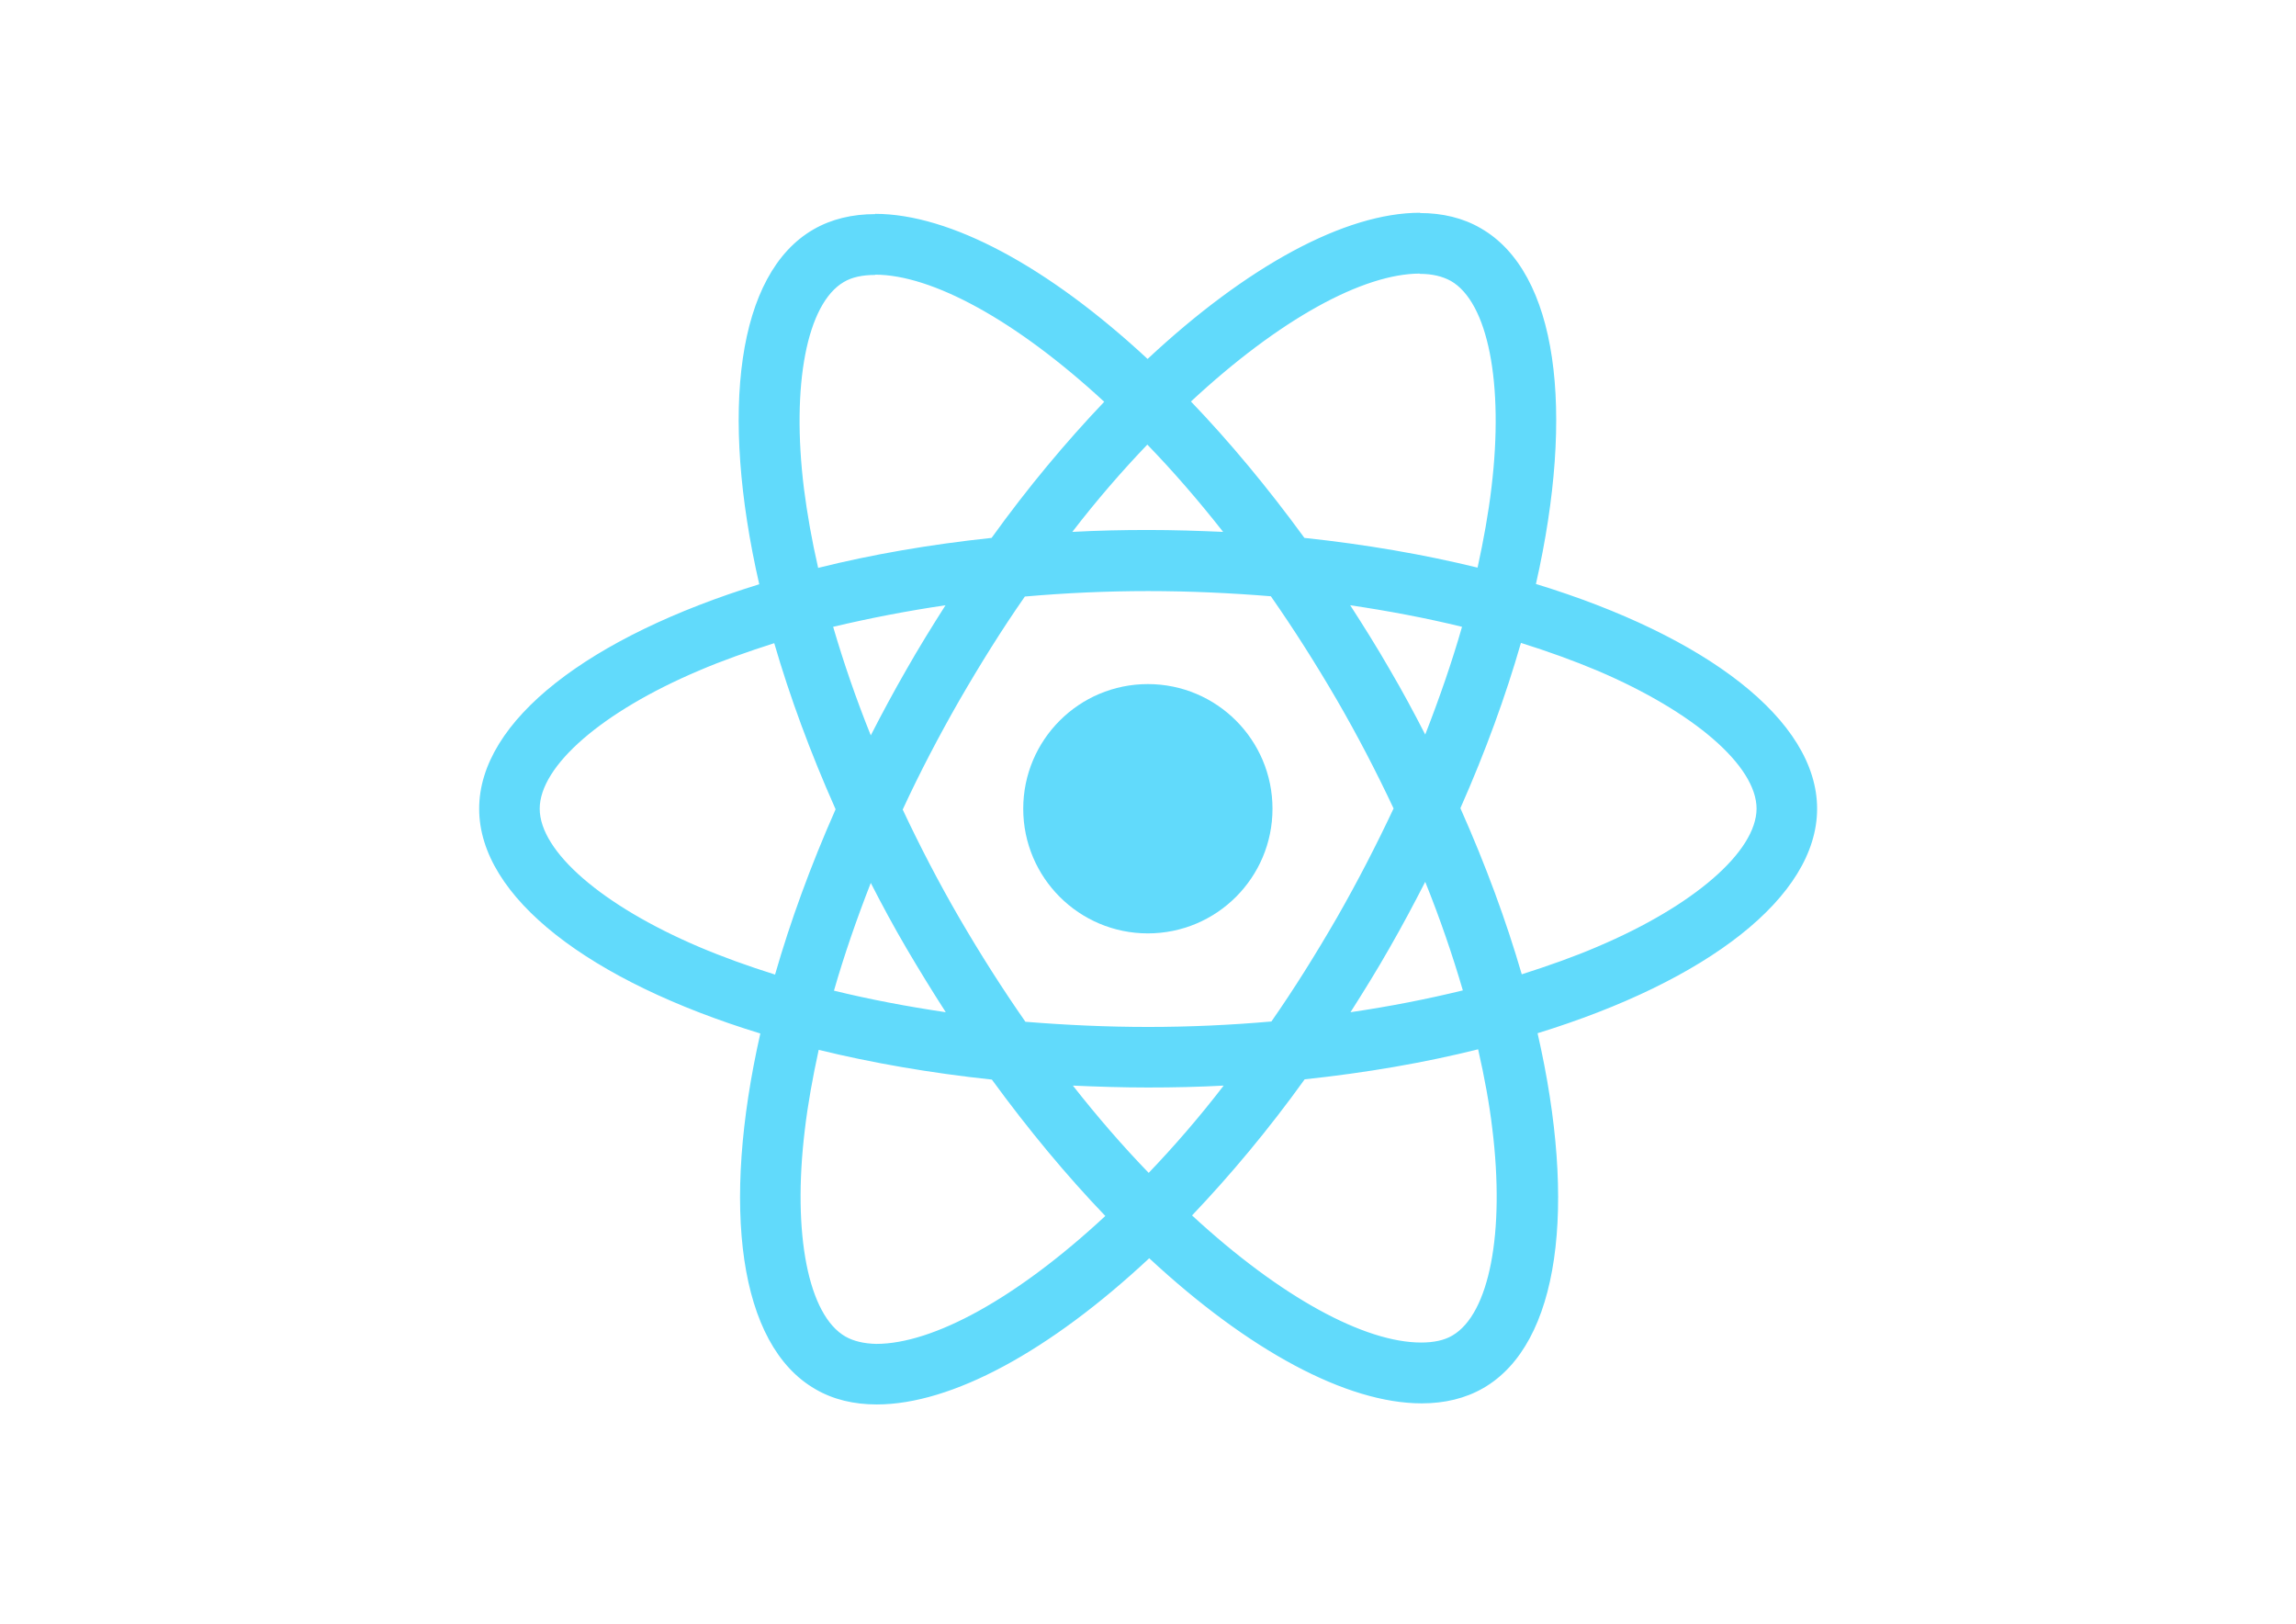
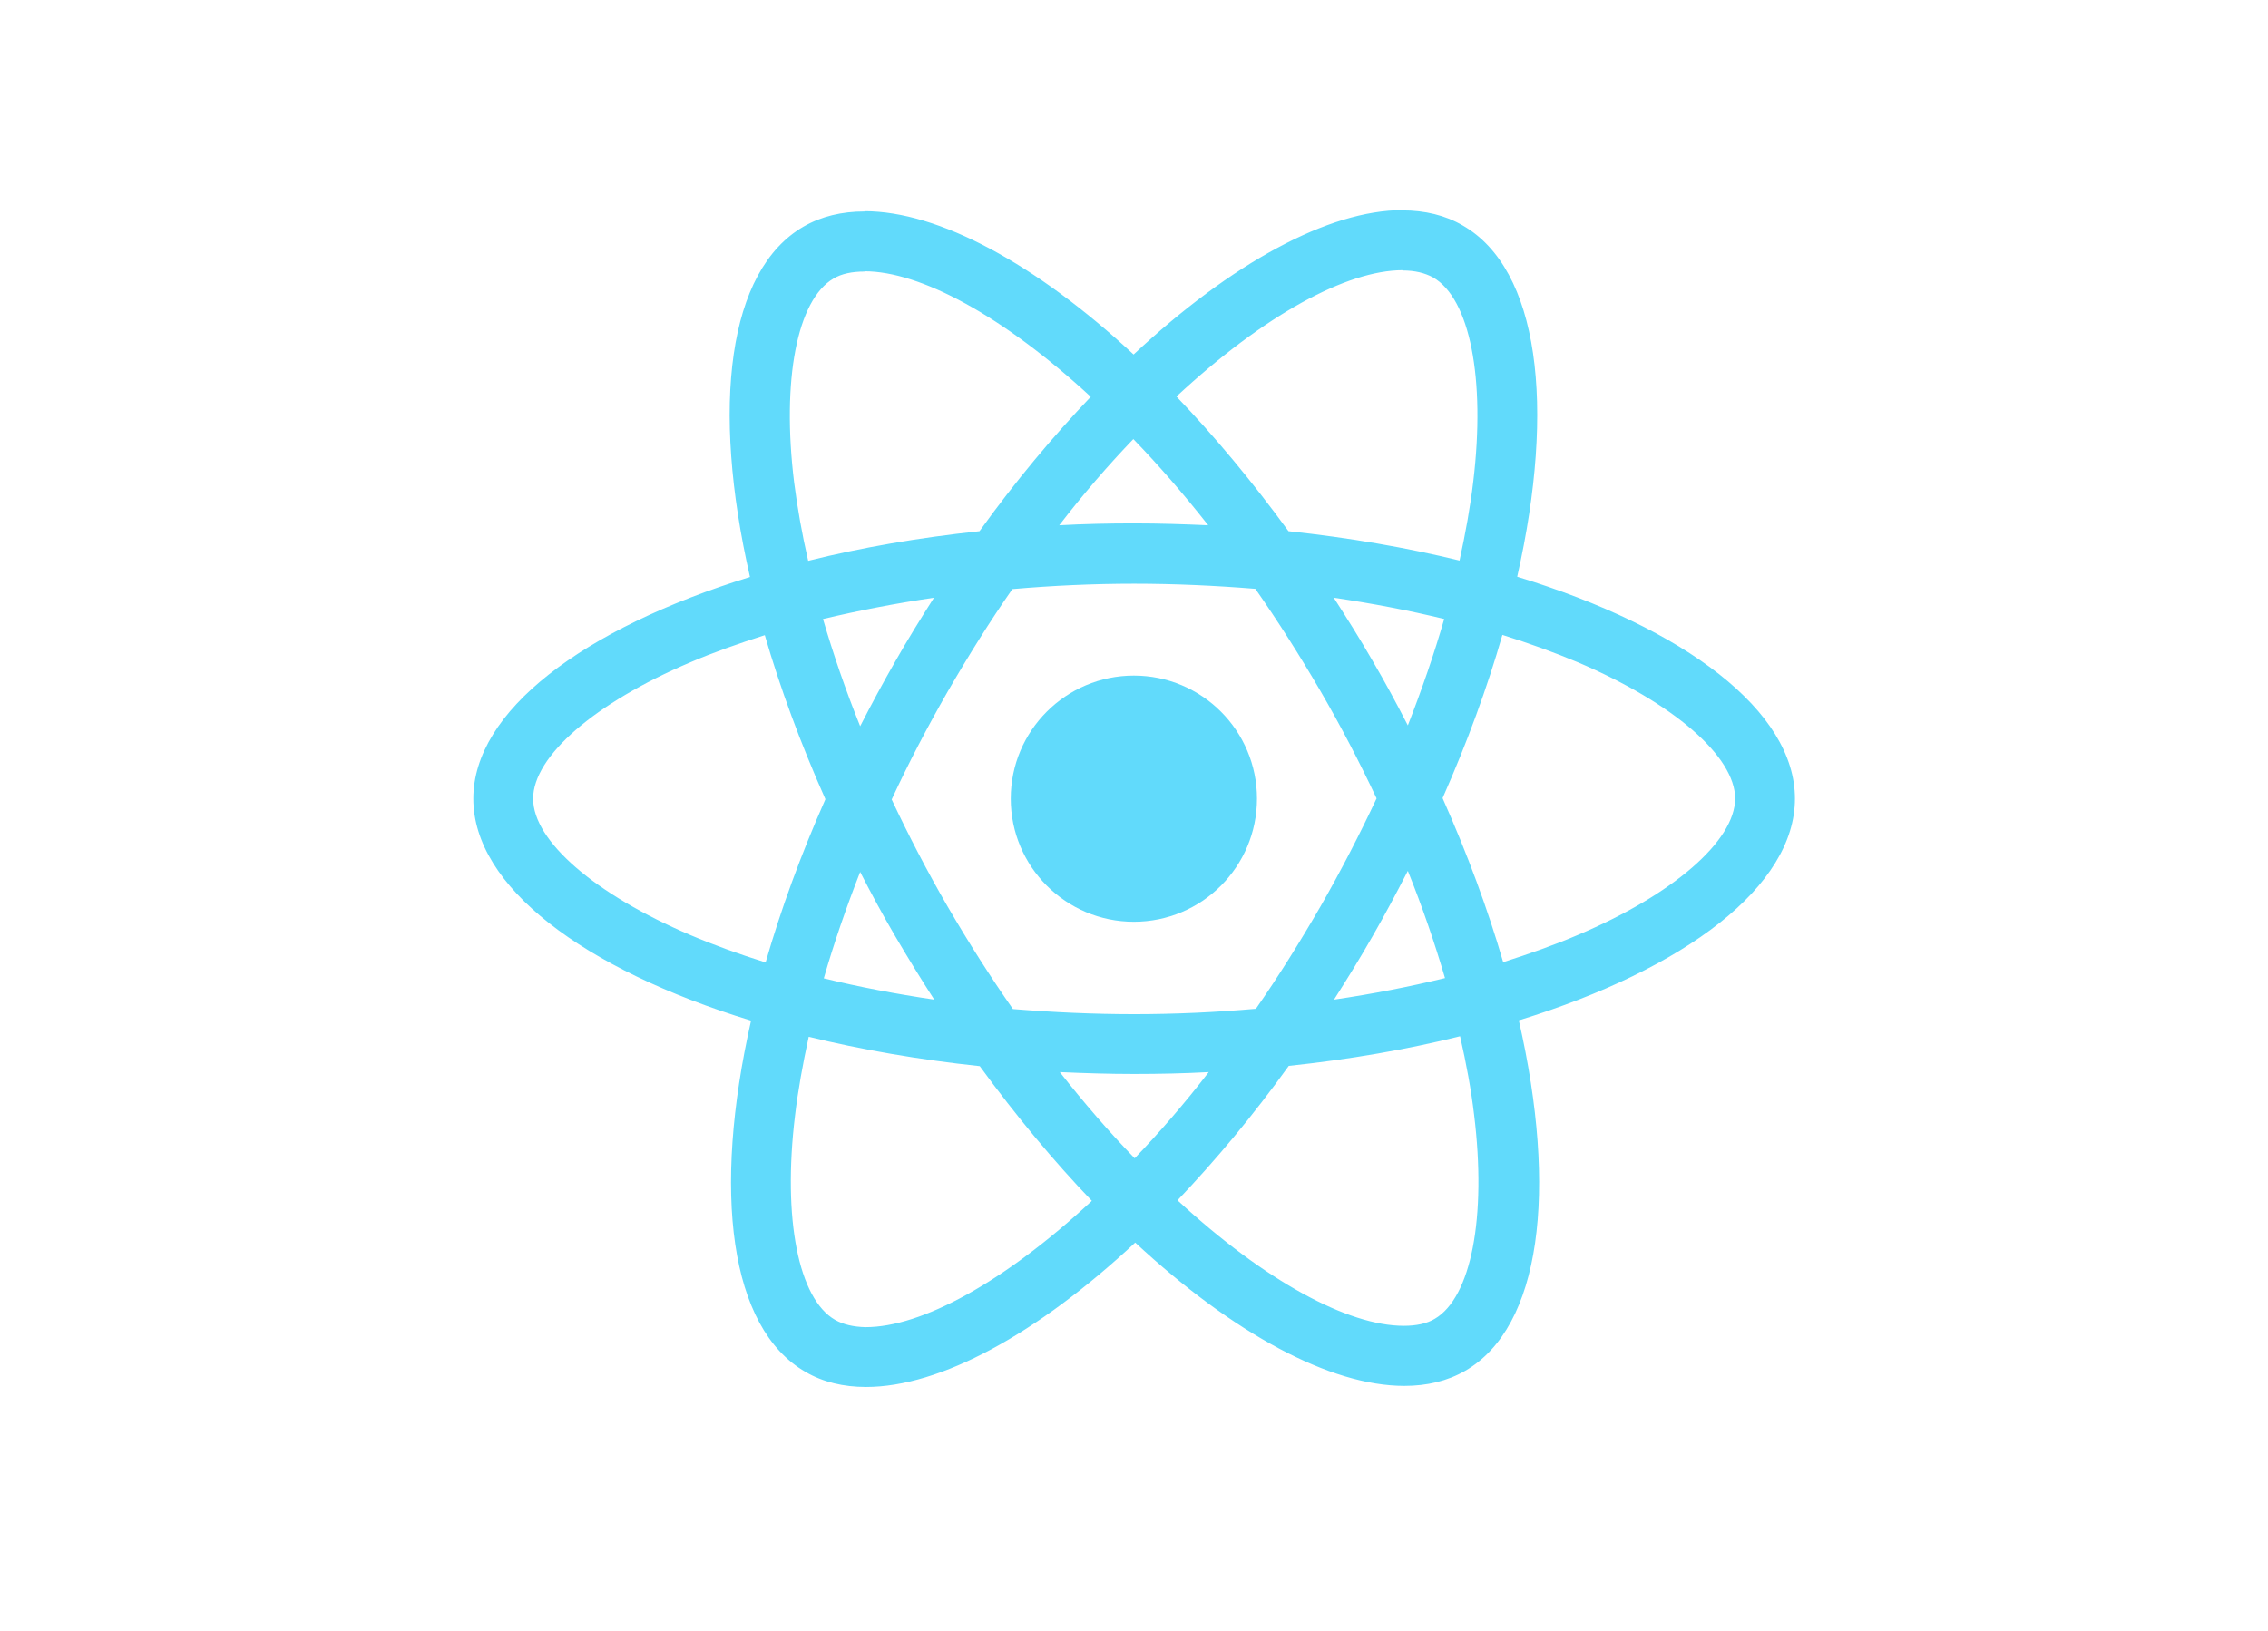
- <svg xmlns="http://www.w3.org/2000/svg" viewBox="0 0 841.9 595.3">
+ <svg xmlns="http://www.w3.org/2000/svg" viewBox="0 0 841.9 605.3">
  <g fill="#61DAFB">
    <path d="M666.3 296.5c0-32.5-40.7-63.3-103.1-82.4 14.4-63.6 8-114.2-20.2-130.4-6.5-3.8-14.1-5.6-22.4-5.6v22.3c4.6 0 8.3.9 11.4 2.6 13.6 7.8 19.5 37.5 14.9 75.7-1.1 9.4-2.9 19.3-5.1 29.4-19.6-4.8-41-8.5-63.5-10.9-13.5-18.5-27.5-35.3-41.6-50 32.6-30.3 63.2-46.9 84-46.9V78c-27.5 0-63.5 19.6-99.9 53.6-36.4-33.8-72.4-53.2-99.9-53.2v22.3c20.7 0 51.4 16.5 84 46.6-14 14.7-28 31.4-41.3 49.9-22.6 2.4-44 6.1-63.6 11-2.3-10-4-19.7-5.2-29-4.7-38.2 1.1-67.9 14.6-75.8 3-1.8 6.9-2.6 11.5-2.6V78.5c-8.4 0-16 1.8-22.6 5.6-28.1 16.2-34.4 66.7-19.9 130.1-62.2 19.2-102.7 49.9-102.7 82.3 0 32.5 40.7 63.3 103.1 82.4-14.4 63.6-8 114.2 20.2 130.4 6.5 3.8 14.1 5.6 22.5 5.6 27.5 0 63.5-19.6 99.9-53.6 36.4 33.8 72.4 53.2 99.9 53.2 8.4 0 16-1.8 22.6-5.6 28.1-16.2 34.4-66.7 19.9-130.1 62-19.1 102.5-49.9 102.5-82.3zm-130.2-66.7c-3.7 12.9-8.3 26.2-13.5 39.5-4.1-8-8.4-16-13.1-24-4.6-8-9.5-15.8-14.4-23.4 14.2 2.1 27.9 4.7 41 7.9zm-45.8 106.5c-7.8 13.5-15.8 26.3-24.1 38.2-14.9 1.3-30 2-45.2 2-15.1 0-30.2-.7-45-1.9-8.3-11.9-16.4-24.6-24.2-38-7.6-13.1-14.5-26.4-20.8-39.8 6.2-13.4 13.2-26.8 20.7-39.9 7.8-13.5 15.8-26.3 24.1-38.2 14.9-1.3 30-2 45.2-2 15.1 0 30.2.7 45 1.9 8.3 11.9 16.4 24.6 24.2 38 7.6 13.1 14.5 26.4 20.8 39.8-6.3 13.4-13.2 26.8-20.7 39.9zm32.3-13c5.4 13.4 10 26.8 13.8 39.8-13.1 3.2-26.9 5.9-41.2 8 4.9-7.7 9.8-15.6 14.4-23.7 4.6-8 8.9-16.1 13-24.1zM421.2 430c-9.3-9.6-18.6-20.3-27.8-32 9 .4 18.2.7 27.5.7 9.4 0 18.7-.2 27.8-.7-9 11.7-18.3 22.4-27.5 32zm-74.4-58.9c-14.2-2.1-27.9-4.7-41-7.9 3.7-12.9 8.3-26.2 13.5-39.5 4.1 8 8.4 16 13.1 24 4.7 8 9.5 15.8 14.4 23.4zM420.7 163c9.3 9.6 18.6 20.3 27.8 32-9-.4-18.2-.7-27.5-.7-9.4 0-18.7.2-27.8.7 9-11.7 18.3-22.4 27.5-32zm-74 58.9c-4.9 7.7-9.8 15.6-14.4 23.7-4.6 8-8.9 16-13 24-5.4-13.4-10-26.8-13.8-39.8 13.1-3.1 26.9-5.8 41.2-7.9zm-90.5 125.2c-35.4-15.1-58.3-34.9-58.3-50.6 0-15.7 22.9-35.6 58.3-50.6 8.6-3.7 18-7 27.7-10.1 5.7 19.6 13.2 40 22.5 60.9-9.2 20.8-16.6 41.1-22.2 60.6-9.9-3.1-19.3-6.5-28-10.2zM310 490c-13.6-7.8-19.5-37.5-14.9-75.7 1.1-9.4 2.9-19.3 5.1-29.4 19.6 4.8 41 8.5 63.5 10.9 13.5 18.5 27.5 35.3 41.6 50-32.6 30.3-63.2 46.9-84 46.9-4.5-.1-8.3-1-11.3-2.7zm237.2-76.2c4.7 38.2-1.1 67.9-14.6 75.8-3 1.8-6.9 2.6-11.5 2.6-20.7 0-51.4-16.5-84-46.6 14-14.7 28-31.4 41.3-49.9 22.6-2.4 44-6.1 63.6-11 2.3 10.1 4.1 19.8 5.2 29.1zm38.5-66.7c-8.6 3.7-18 7-27.7 10.1-5.7-19.6-13.2-40-22.5-60.9 9.2-20.8 16.6-41.1 22.2-60.6 9.9 3.1 19.3 6.5 28.1 10.2 35.4 15.1 58.3 34.9 58.3 50.6-.1 15.7-23 35.6-58.4 50.6zM320.8 78.4z" />
    <circle cx="420.9" cy="296.5" r="45.7" />
    <path d="M520.5 78.1z" />
  </g>
</svg>
